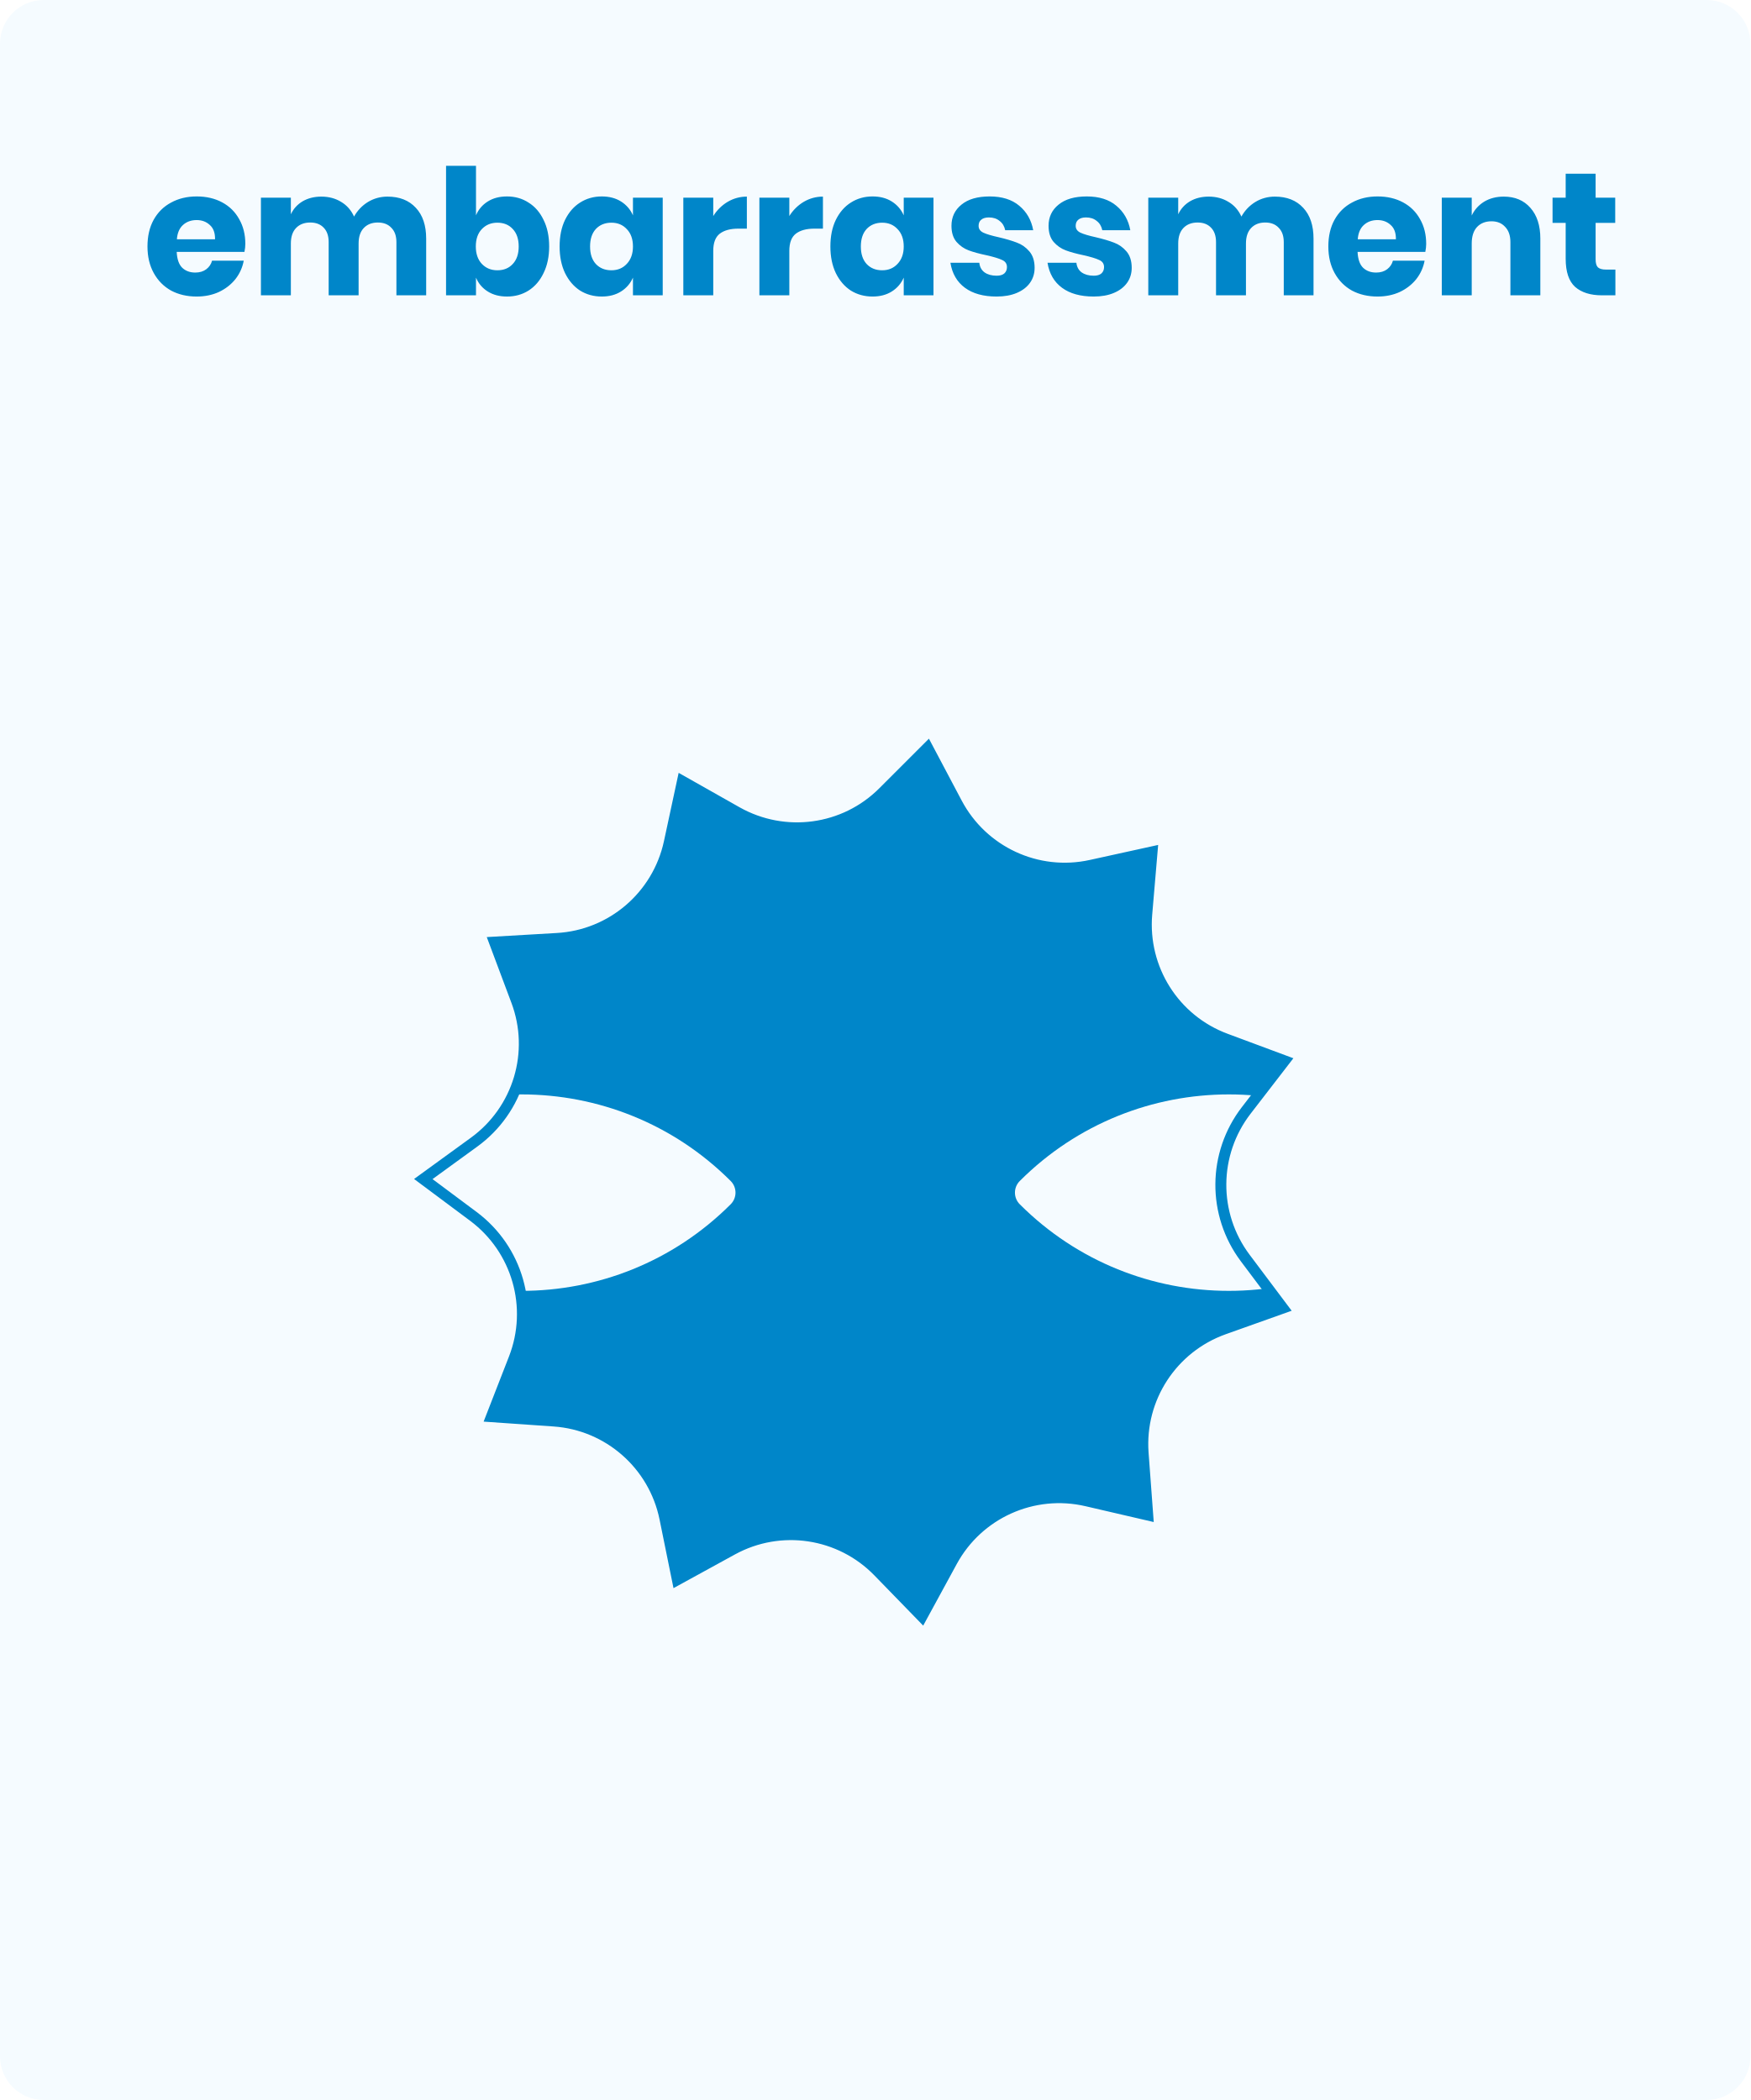
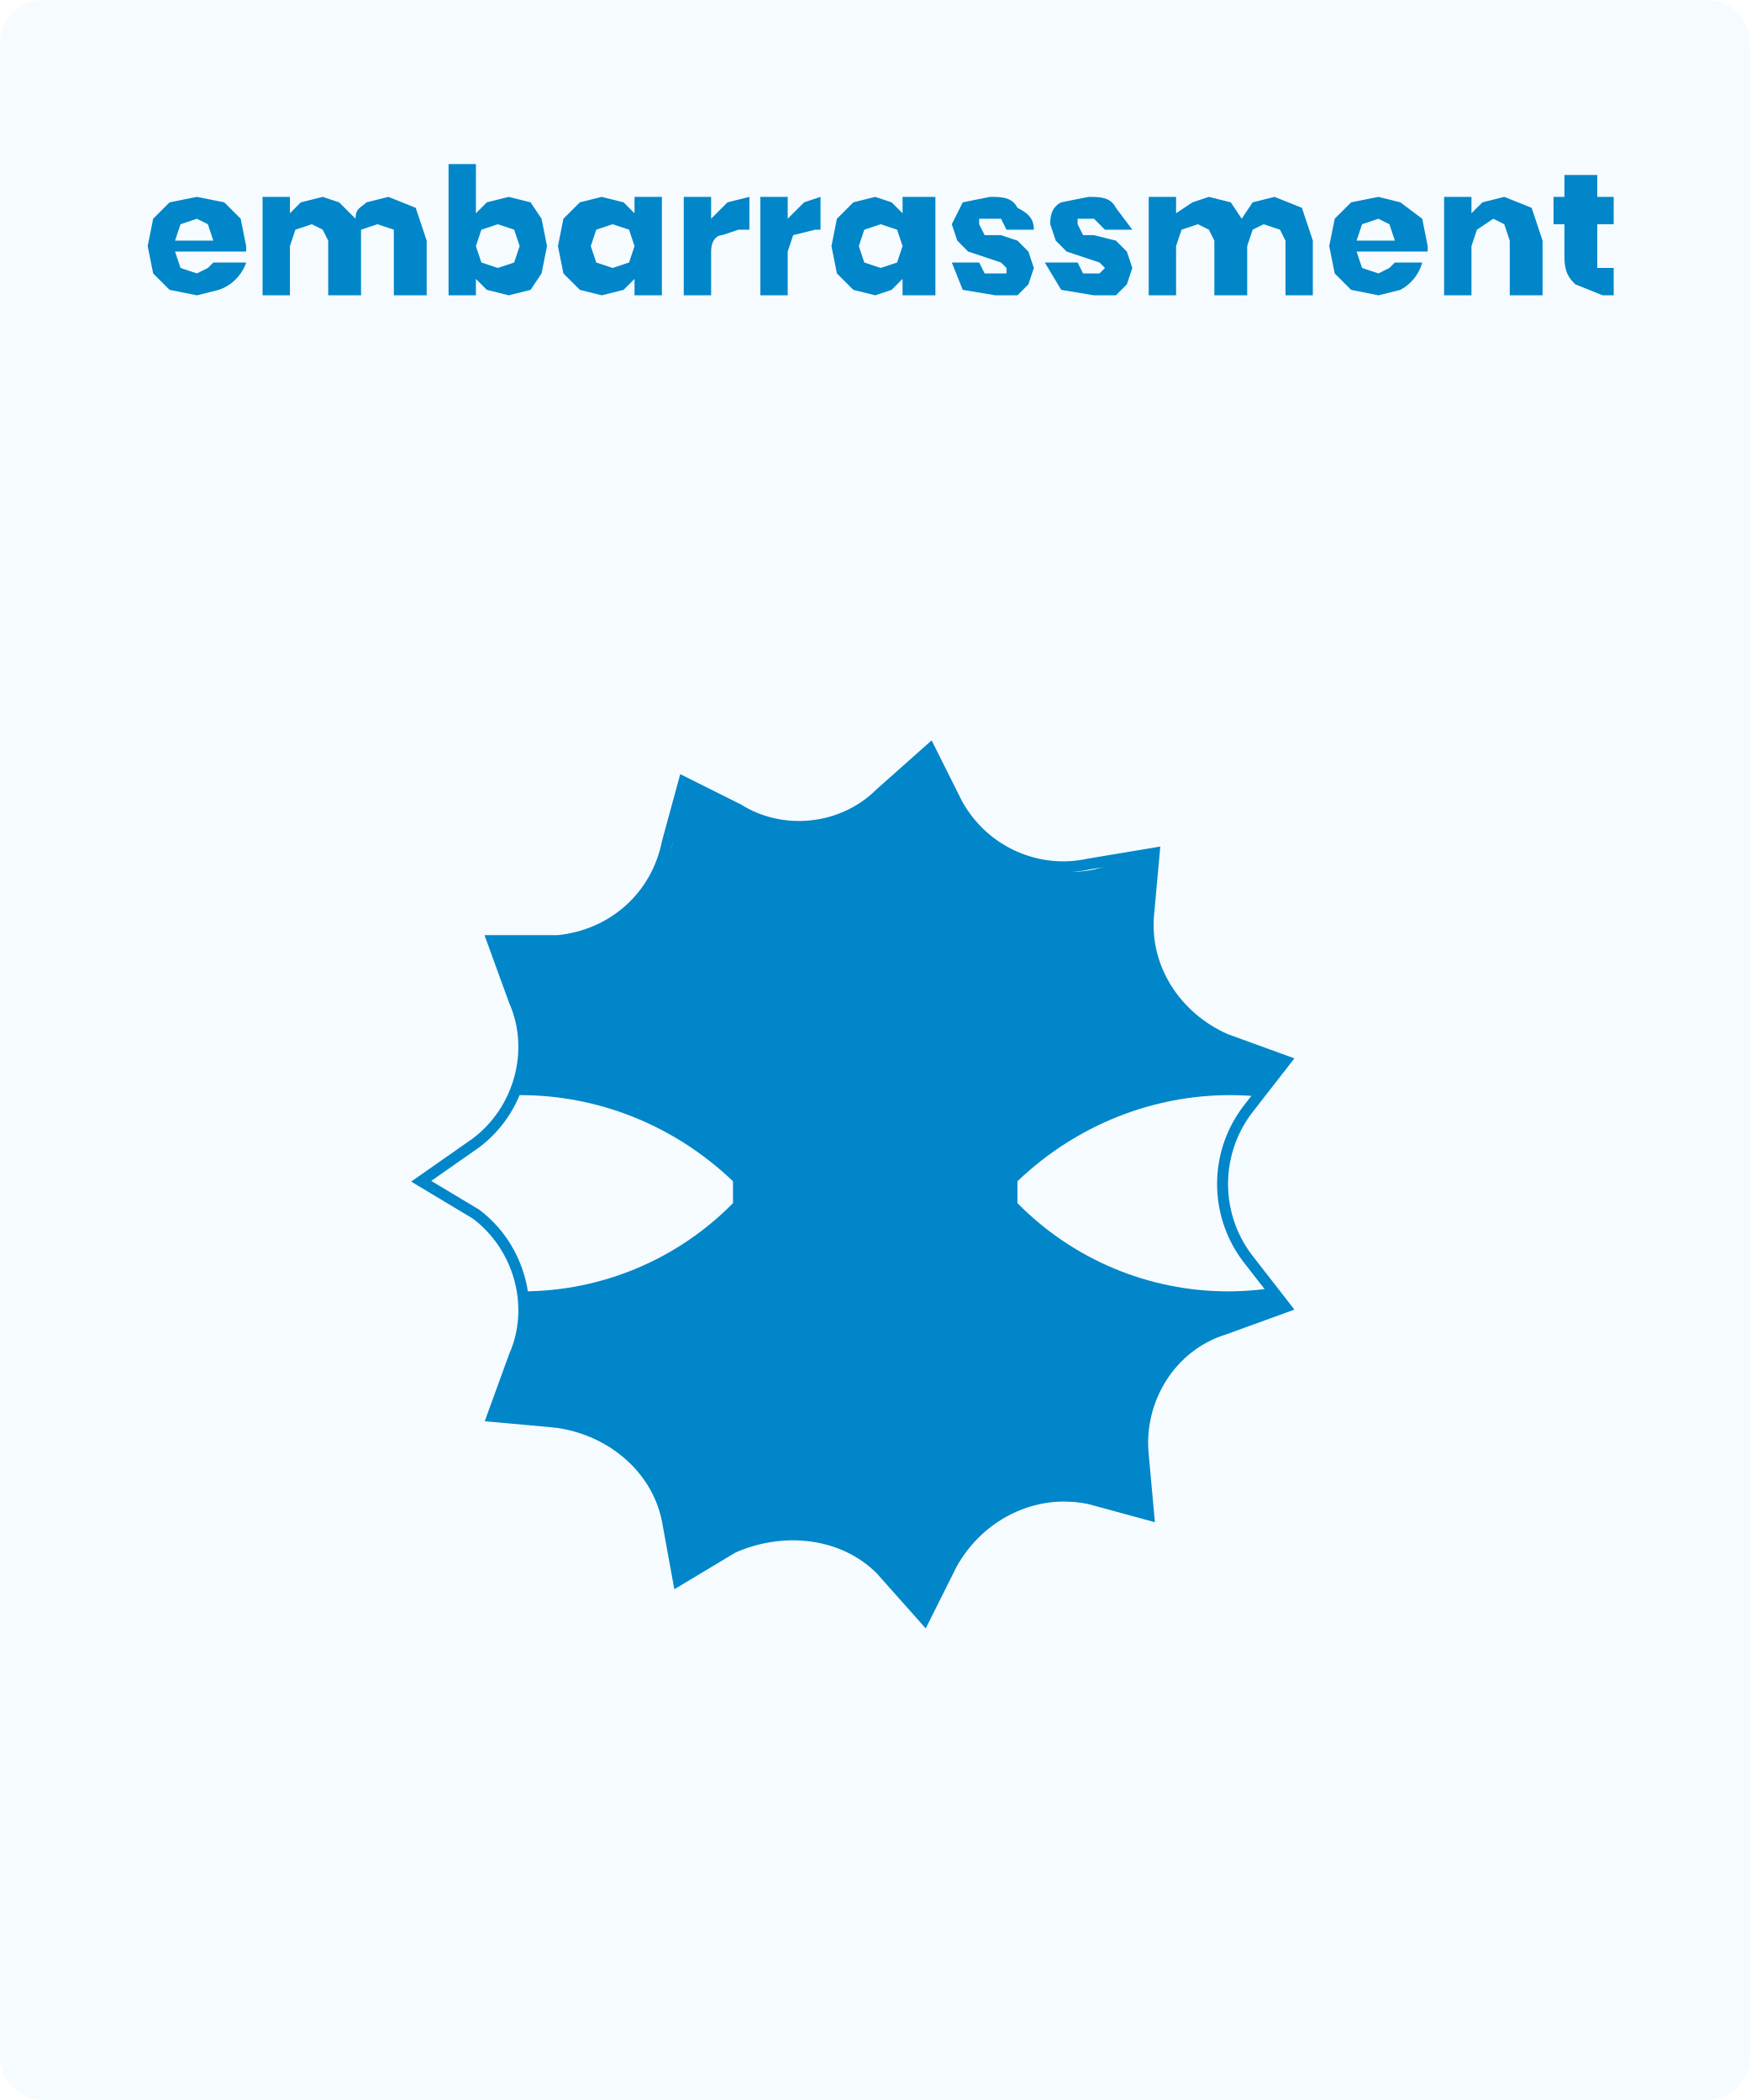
<svg xmlns="http://www.w3.org/2000/svg" width="320" height="384" viewBox="0 0 320 384" fill="none">
  <g id="embarrassmeent">
-     <rect width="320" height="384" rx="8" fill="#F5FBFF" />
-     <path id="embarrassment" d="M44.848 44.592C44.848 45.04 44.795 45.531 44.688 46.064H32.304C32.368 47.408 32.709 48.379 33.328 48.976C33.947 49.552 34.736 49.84 35.696 49.84C36.507 49.84 37.179 49.637 37.712 49.232C38.245 48.827 38.597 48.304 38.768 47.664H44.56C44.325 48.923 43.813 50.053 43.024 51.056C42.235 52.037 41.232 52.816 40.016 53.392C38.8 53.947 37.445 54.224 35.952 54.224C34.203 54.224 32.645 53.861 31.28 53.136C29.936 52.389 28.88 51.323 28.112 49.936C27.344 48.549 26.96 46.928 26.96 45.072C26.96 43.195 27.333 41.573 28.08 40.208C28.848 38.821 29.915 37.765 31.28 37.04C32.645 36.293 34.203 35.92 35.952 35.92C37.723 35.92 39.28 36.283 40.624 37.008C41.968 37.733 43.003 38.757 43.728 40.08C44.475 41.381 44.848 42.885 44.848 44.592ZM39.312 43.76C39.333 42.587 39.013 41.712 38.352 41.136C37.712 40.539 36.912 40.24 35.952 40.24C34.949 40.24 34.117 40.539 33.456 41.136C32.795 41.733 32.421 42.608 32.336 43.76H39.312ZM70.837 35.952C73.034 35.952 74.762 36.635 76.02 38C77.279 39.344 77.909 41.221 77.909 43.632V54H72.469V44.272C72.469 43.141 72.159 42.267 71.54 41.648C70.943 41.008 70.122 40.688 69.076 40.688C67.989 40.688 67.124 41.029 66.484 41.712C65.866 42.373 65.556 43.312 65.556 44.528V54H60.084V44.272C60.084 43.141 59.786 42.267 59.188 41.648C58.591 41.008 57.77 40.688 56.724 40.688C55.636 40.688 54.773 41.019 54.133 41.68C53.492 42.341 53.172 43.291 53.172 44.528V54H47.7V36.144H53.172V39.184C53.642 38.181 54.356 37.392 55.316 36.816C56.298 36.24 57.439 35.952 58.74 35.952C60.106 35.952 61.311 36.272 62.356 36.912C63.402 37.531 64.191 38.427 64.725 39.6C65.343 38.491 66.186 37.605 67.252 36.944C68.341 36.283 69.535 35.952 70.837 35.952ZM92.68 35.92C94.152 35.92 95.464 36.293 96.616 37.04C97.79 37.765 98.707 38.821 99.368 40.208C100.051 41.573 100.392 43.195 100.392 45.072C100.392 46.928 100.051 48.549 99.368 49.936C98.707 51.323 97.79 52.389 96.616 53.136C95.464 53.861 94.152 54.224 92.68 54.224C91.315 54.224 90.142 53.915 89.16 53.296C88.179 52.677 87.464 51.835 87.016 50.768V54H81.544V30.32H87.016V39.376C87.464 38.309 88.179 37.467 89.16 36.848C90.142 36.229 91.315 35.92 92.68 35.92ZM90.92 40.72C89.768 40.72 88.819 41.115 88.072 41.904C87.347 42.672 86.984 43.728 86.984 45.072C86.984 46.395 87.347 47.451 88.072 48.24C88.819 49.029 89.768 49.424 90.92 49.424C92.094 49.424 93.032 49.04 93.736 48.272C94.462 47.504 94.824 46.437 94.824 45.072C94.824 43.707 94.462 42.64 93.736 41.872C93.032 41.104 92.094 40.72 90.92 40.72ZM110.016 35.92C111.381 35.92 112.554 36.229 113.536 36.848C114.517 37.467 115.242 38.309 115.712 39.376V36.144H121.152V54H115.712V50.768C115.242 51.835 114.517 52.677 113.536 53.296C112.554 53.915 111.381 54.224 110.016 54.224C108.544 54.224 107.221 53.861 106.048 53.136C104.896 52.389 103.978 51.323 103.296 49.936C102.634 48.549 102.304 46.928 102.304 45.072C102.304 43.195 102.634 41.573 103.296 40.208C103.978 38.821 104.896 37.765 106.048 37.04C107.221 36.293 108.544 35.92 110.016 35.92ZM111.776 40.72C110.602 40.72 109.653 41.104 108.928 41.872C108.224 42.64 107.872 43.707 107.872 45.072C107.872 46.437 108.224 47.504 108.928 48.272C109.653 49.04 110.602 49.424 111.776 49.424C112.928 49.424 113.866 49.029 114.592 48.24C115.338 47.451 115.712 46.395 115.712 45.072C115.712 43.728 115.338 42.672 114.592 41.904C113.866 41.115 112.928 40.72 111.776 40.72ZM130.391 39.504C131.074 38.416 131.949 37.552 133.015 36.912C134.103 36.272 135.277 35.952 136.535 35.952V41.808H134.967C133.517 41.808 132.386 42.117 131.575 42.736C130.786 43.355 130.391 44.4 130.391 45.872V54H124.919V36.144H130.391V39.504ZM144.297 39.504C144.98 38.416 145.855 37.552 146.921 36.912C148.009 36.272 149.183 35.952 150.441 35.952V41.808H148.873C147.423 41.808 146.292 42.117 145.481 42.736C144.692 43.355 144.297 44.4 144.297 45.872V54H138.825V36.144H144.297V39.504ZM159.516 35.92C160.881 35.92 162.054 36.229 163.036 36.848C164.017 37.467 164.742 38.309 165.212 39.376V36.144H170.652V54H165.212V50.768C164.742 51.835 164.017 52.677 163.036 53.296C162.054 53.915 160.881 54.224 159.516 54.224C158.044 54.224 156.721 53.861 155.548 53.136C154.396 52.389 153.478 51.323 152.796 49.936C152.134 48.549 151.804 46.928 151.804 45.072C151.804 43.195 152.134 41.573 152.796 40.208C153.478 38.821 154.396 37.765 155.548 37.04C156.721 36.293 158.044 35.92 159.516 35.92ZM161.276 40.72C160.102 40.72 159.153 41.104 158.428 41.872C157.724 42.64 157.372 43.707 157.372 45.072C157.372 46.437 157.724 47.504 158.428 48.272C159.153 49.04 160.102 49.424 161.276 49.424C162.428 49.424 163.366 49.029 164.092 48.24C164.838 47.451 165.212 46.395 165.212 45.072C165.212 43.728 164.838 42.672 164.092 41.904C163.366 41.115 162.428 40.72 161.276 40.72ZM180.915 35.92C183.177 35.92 184.979 36.485 186.323 37.616C187.689 38.747 188.542 40.24 188.883 42.096H183.763C183.614 41.371 183.273 40.805 182.739 40.4C182.227 39.973 181.577 39.76 180.787 39.76C180.169 39.76 179.699 39.899 179.379 40.176C179.059 40.432 178.899 40.805 178.899 41.296C178.899 41.851 179.187 42.267 179.763 42.544C180.361 42.821 181.289 43.099 182.547 43.376C183.913 43.696 185.033 44.027 185.907 44.368C186.782 44.688 187.539 45.221 188.179 45.968C188.819 46.715 189.139 47.717 189.139 48.976C189.139 50 188.862 50.907 188.307 51.696C187.753 52.485 186.953 53.104 185.907 53.552C184.862 54 183.625 54.224 182.195 54.224C179.785 54.224 177.854 53.691 176.403 52.624C174.953 51.557 174.067 50.032 173.747 48.048H179.027C179.113 48.816 179.433 49.403 179.987 49.808C180.563 50.213 181.299 50.416 182.195 50.416C182.814 50.416 183.283 50.277 183.603 50C183.923 49.701 184.083 49.317 184.083 48.848C184.083 48.229 183.785 47.792 183.187 47.536C182.611 47.259 181.662 46.971 180.339 46.672C179.017 46.395 177.929 46.096 177.075 45.776C176.222 45.456 175.486 44.944 174.867 44.24C174.249 43.515 173.939 42.533 173.939 41.296C173.939 39.696 174.547 38.405 175.763 37.424C176.979 36.421 178.697 35.92 180.915 35.92ZM198.665 35.92C200.927 35.92 202.729 36.485 204.073 37.616C205.439 38.747 206.292 40.24 206.633 42.096H201.513C201.364 41.371 201.023 40.805 200.489 40.4C199.977 39.973 199.327 39.76 198.537 39.76C197.919 39.76 197.449 39.899 197.129 40.176C196.809 40.432 196.649 40.805 196.649 41.296C196.649 41.851 196.937 42.267 197.513 42.544C198.111 42.821 199.039 43.099 200.297 43.376C201.663 43.696 202.783 44.027 203.657 44.368C204.532 44.688 205.289 45.221 205.929 45.968C206.569 46.715 206.889 47.717 206.889 48.976C206.889 50 206.612 50.907 206.057 51.696C205.503 52.485 204.703 53.104 203.657 53.552C202.612 54 201.375 54.224 199.945 54.224C197.535 54.224 195.604 53.691 194.153 52.624C192.703 51.557 191.817 50.032 191.497 48.048H196.777C196.863 48.816 197.183 49.403 197.737 49.808C198.313 50.213 199.049 50.416 199.945 50.416C200.564 50.416 201.033 50.277 201.353 50C201.673 49.701 201.833 49.317 201.833 48.848C201.833 48.229 201.535 47.792 200.937 47.536C200.361 47.259 199.412 46.971 198.089 46.672C196.767 46.395 195.679 46.096 194.825 45.776C193.972 45.456 193.236 44.944 192.617 44.24C191.999 43.515 191.689 42.533 191.689 41.296C191.689 39.696 192.297 38.405 193.513 37.424C194.729 36.421 196.447 35.92 198.665 35.92ZM233.055 35.952C235.253 35.952 236.981 36.635 238.239 38C239.498 39.344 240.127 41.221 240.127 43.632V54H234.687V44.272C234.687 43.141 234.378 42.267 233.759 41.648C233.162 41.008 232.341 40.688 231.295 40.688C230.207 40.688 229.343 41.029 228.703 41.712C228.085 42.373 227.775 43.312 227.775 44.528V54H222.303V44.272C222.303 43.141 222.005 42.267 221.407 41.648C220.81 41.008 219.989 40.688 218.943 40.688C217.855 40.688 216.991 41.019 216.351 41.68C215.711 42.341 215.391 43.291 215.391 44.528V54H209.919V36.144H215.391V39.184C215.861 38.181 216.575 37.392 217.535 36.816C218.517 36.24 219.658 35.952 220.959 35.952C222.325 35.952 223.53 36.272 224.575 36.912C225.621 37.531 226.41 38.427 226.943 39.6C227.562 38.491 228.405 37.605 229.471 36.944C230.559 36.283 231.754 35.952 233.055 35.952ZM260.723 44.592C260.723 45.04 260.67 45.531 260.563 46.064H248.179C248.243 47.408 248.584 48.379 249.203 48.976C249.822 49.552 250.611 49.84 251.571 49.84C252.382 49.84 253.054 49.637 253.587 49.232C254.12 48.827 254.472 48.304 254.643 47.664H260.435C260.2 48.923 259.688 50.053 258.899 51.056C258.11 52.037 257.107 52.816 255.891 53.392C254.675 53.947 253.32 54.224 251.827 54.224C250.078 54.224 248.52 53.861 247.155 53.136C245.811 52.389 244.755 51.323 243.987 49.936C243.219 48.549 242.835 46.928 242.835 45.072C242.835 43.195 243.208 41.573 243.955 40.208C244.723 38.821 245.79 37.765 247.155 37.04C248.52 36.293 250.078 35.92 251.827 35.92C253.598 35.92 255.155 36.283 256.499 37.008C257.843 37.733 258.878 38.757 259.603 40.08C260.35 41.381 260.723 42.885 260.723 44.592ZM255.187 43.76C255.208 42.587 254.888 41.712 254.227 41.136C253.587 40.539 252.787 40.24 251.827 40.24C250.824 40.24 249.992 40.539 249.331 41.136C248.67 41.733 248.296 42.608 248.211 43.76H255.187ZM274.903 35.952C276.951 35.952 278.573 36.635 279.767 38C280.983 39.365 281.591 41.243 281.591 43.632V54H276.119V44.272C276.119 43.077 275.799 42.149 275.159 41.488C274.541 40.805 273.709 40.464 272.663 40.464C271.554 40.464 270.669 40.816 270.007 41.52C269.367 42.224 269.047 43.227 269.047 44.528V54H263.575V36.144H269.047V39.408C269.559 38.341 270.317 37.499 271.319 36.88C272.343 36.261 273.538 35.952 274.903 35.952ZM295.312 49.296V54H292.848C290.758 54 289.126 53.488 287.952 52.464C286.8 51.419 286.224 49.701 286.224 47.312V40.752H283.824V36.144H286.224V31.76H291.696V36.144H295.28V40.752H291.696V47.408C291.696 48.112 291.835 48.603 292.112 48.88C292.411 49.157 292.902 49.296 293.584 49.296H295.312Z" fill="#0086C9" />
-     <path id="Rectangle 89" d="M45 209.5V209.5C71.234 183.266 113.766 183.266 140 209.5V209.5V209.5C113.766 235.734 71.234 235.734 45 209.5V209.5Z" fill="#F5FBFF" />
-     <path id="Rectangle 90" d="M185 209.5V209.5C211.234 183.266 253.766 183.266 280 209.5V209.5V209.5C253.766 235.734 211.234 235.734 185 209.5V209.5Z" fill="#F5FBFF" />
+     <rect width="320" height="384" fill="#F5FBFF" rx="8" />
+     <path id="embarrassment" fill="#0086C9" d="M45 45v1H32l1 3 3 1 2-1 1-1h6a8 8 0 0 1-5 5l-4 1-5-1-3-3-1-5 1-5 3-3 5-1 5 1 3 3 1 5Zm-6-1-1-3-2-1-3 1-1 3h7Zm32-8 5 2 2 6v10h-6V42l-3-1-3 1v12h-6V44l-1-2-2-1-3 1-1 3v9h-5V36h5v3l2-2 4-1 3 1 3 3c0-2 1-2 2-3l4-1Zm22 0 4 1 2 3 1 5-1 5-2 3-4 1-4-1-2-2v3h-5V30h5v9l2-2 4-1Zm-2 5-3 1-1 3 1 3 3 1 3-1 1-3-1-3-3-1Zm19-5 4 1 2 2v-3h5v18h-5v-3l-2 2-4 1-4-1-3-3-1-5 1-5 3-3 4-1Zm2 5-3 1-1 3 1 3 3 1 3-1 1-3-1-3-3-1Zm18-1 3-3 4-1v6h-2l-3 1c-1 0-2 1-2 3v8h-5V36h5v4Zm14 0 3-3 3-1v6h-1l-4 1-1 3v8h-5V36h5v4Zm16-4 3 1 2 2v-3h6v18h-6v-3l-2 2-3 1-4-1-3-3-1-5 1-5 3-3 4-1Zm1 5-3 1-1 3 1 3 3 1 3-1 1-3-1-3-3-1Zm20-5c2 0 4 0 5 2 2 1 3 2 3 4h-5l-1-2h-4v1l1 2h3l3 1 2 2 1 3-1 3-2 2h-4l-6-1-2-5h5l1 2h4v-1l-1-1-3-1-3-1-2-2-1-3 2-4 5-1Zm18 0c2 0 4 0 5 2l3 4h-5l-2-2h-3v1l1 2h2l4 1 2 2 1 3-1 3-2 2h-4l-6-1-3-5h6l1 2h3l1-1-1-1-3-1-3-1-2-2-1-3c0-1 0-3 2-4l5-1Zm34 0 5 2 2 6v10h-5V44l-1-2-3-1-2 1-1 3v9h-6V44l-1-2-2-1-3 1-1 3v9h-5V36h5v3l3-2 3-1 4 1 2 3 2-3 4-1Zm28 9v1h-13l1 3 3 1 2-1 1-1h5a8 8 0 0 1-4 5l-4 1-5-1-3-3-1-5 1-5 3-3 5-1 4 1 4 3 1 5Zm-6-1-1-3-2-1-3 1-1 3h7Zm20-8 5 2 2 6v10h-6V44l-1-3-2-1-3 2-1 3v9h-5V36h5v3l2-2 4-1Zm20 13v5h-2l-5-2c-1-1-2-2-2-5v-6h-2v-5h2v-4h6v4h3v5h-3v8h3Z" />
+     <path id="Rectangle 89" fill="#F5FBFF" d="M45 210c26-27 69-27 95 0a67 67 0 0 1-95 0Z" />
+     <path id="Rectangle 90" fill="#F5FBFF" d="M185 210c26-27 69-27 95 0a67 67 0 0 1-95 0Z" />
    <g id="Group 14">
-       <path id="Vector" d="M210.206 277.376L199.061 274.788C189.299 272.508 179.205 277.043 174.414 285.856L168.931 295.925L160.963 287.727C153.968 280.527 143.054 278.887 134.266 283.704L124.223 289.213L121.943 277.991C119.944 268.178 111.643 260.876 101.651 260.184L90.224 259.39L94.375 248.732C98.013 239.381 94.964 228.774 86.945 222.778L77.773 215.938L87.047 209.199C95.169 203.307 98.346 192.725 94.81 183.348L90.788 172.613L102.215 171.947C112.232 171.383 120.61 164.184 122.737 154.397L125.145 143.201L135.112 148.837C143.848 153.756 154.788 152.27 161.86 145.174L169.956 137.077L175.31 147.198C179.999 156.062 190.017 160.725 199.804 158.573L211 156.114L210.026 167.515C209.181 177.507 215.074 186.833 224.476 190.317L235.211 194.314L228.217 203.384C222.094 211.326 222.017 222.368 228.038 230.388L234.904 239.534L224.118 243.377C214.664 246.759 208.643 256.008 209.36 266L210.206 277.376Z" fill="#0086C9" />
-       <path id="Rectangle 89_2" d="M55 218.082L57.129 215.953C78.239 194.843 112.466 194.843 133.576 215.953V215.953C134.752 217.129 134.752 219.035 133.576 220.21V220.21C112.466 241.321 78.239 241.321 57.129 220.21L55 218.082Z" fill="#F5FBFF" />
-       <path id="Rectangle 90_2" d="M186.425 220.21C185.25 219.035 185.25 217.129 186.425 215.953V215.953C207.536 194.843 241.763 194.843 262.873 215.953L263.45 216.53C264.307 217.387 264.307 218.777 263.45 219.634L262.873 220.21C241.763 241.321 207.536 241.321 186.425 220.21V220.21Z" fill="#F5FBFF" />
-       <path id="Vector_2" d="M209.817 277.035L198.672 274.447C188.911 272.167 178.816 276.702 174.025 285.515L168.542 295.584L160.574 287.386C153.58 280.186 142.666 278.546 133.878 283.363L123.834 288.872L121.554 277.65C119.556 267.837 111.255 260.535 101.263 259.843L89.836 259.049L93.986 248.391C97.625 239.039 94.576 228.433 86.556 222.437L77.384 215.597L86.659 208.858C94.781 202.966 97.958 192.384 94.422 183.007L90.4 172.272L101.826 171.606C111.844 171.042 120.222 163.843 122.348 154.056L124.757 142.86L134.723 148.496C143.46 153.415 154.4 151.929 161.471 144.832L169.567 136.736L174.922 146.856C179.611 155.721 189.628 160.384 199.415 158.232L210.611 155.772L209.638 167.174C208.792 177.166 214.685 186.492 224.088 189.976L234.823 193.973L227.829 203.042C221.705 210.985 221.628 222.027 227.649 230.047L234.516 239.193L223.729 243.036C214.275 246.418 208.254 255.667 208.972 265.659L209.817 277.035Z" stroke="#0086C9" stroke-width="2" stroke-miterlimit="16" />
+       <path id="Vector" fill="#0086C9" d="m210 277-11-2c-10-2-20 2-25 11l-5 10-8-8c-7-7-18-9-27-4l-10 5-2-11c-2-10-10-17-20-18l-12-1 4-10c4-10 1-20-7-26l-9-7 9-7c8-6 11-16 8-26l-4-10 11-1c10-1 19-8 21-18l2-11 10 6c9 5 20 3 27-4l8-8 5 10c5 9 15 14 25 12l11-3-1 12c-1 10 5 19 14 22l11 4-7 9c-6 8-6 19 0 27l7 10-11 3c-9 4-15 13-15 23l1 11Z" />
+       <path id="Rectangle 89_2" fill="#F5FBFF" d="m55 218 2-2c21-21 55-21 77 0v4a54 54 0 0 1-77 0l-2-2Z" />
+       <path id="Rectangle 90_2" fill="#F5FBFF" d="M186 220v-4c22-21 56-21 77 0v4a54 54 0 0 1-77 0Z" />
+       <path id="Vector_2" stroke="#0086C9" stroke-miterlimit="16" stroke-width="2" d="m210 277-11-3c-10-2-20 3-25 12l-5 10-8-9c-7-7-18-8-27-4l-10 6-2-11c-2-10-11-17-21-18l-11-1 4-11c4-9 1-20-7-26l-10-6 10-7c8-6 11-17 7-26l-4-11h12c10-1 18-8 20-18l3-11 10 5c8 5 19 4 26-3l9-8 5 10c5 9 15 13 24 11l12-2-1 11c-1 10 5 19 14 23l11 4-7 9c-6 8-6 19 0 27l7 9-11 4c-10 3-16 13-15 23l1 11Z" />
    </g>
  </g>
</svg>
